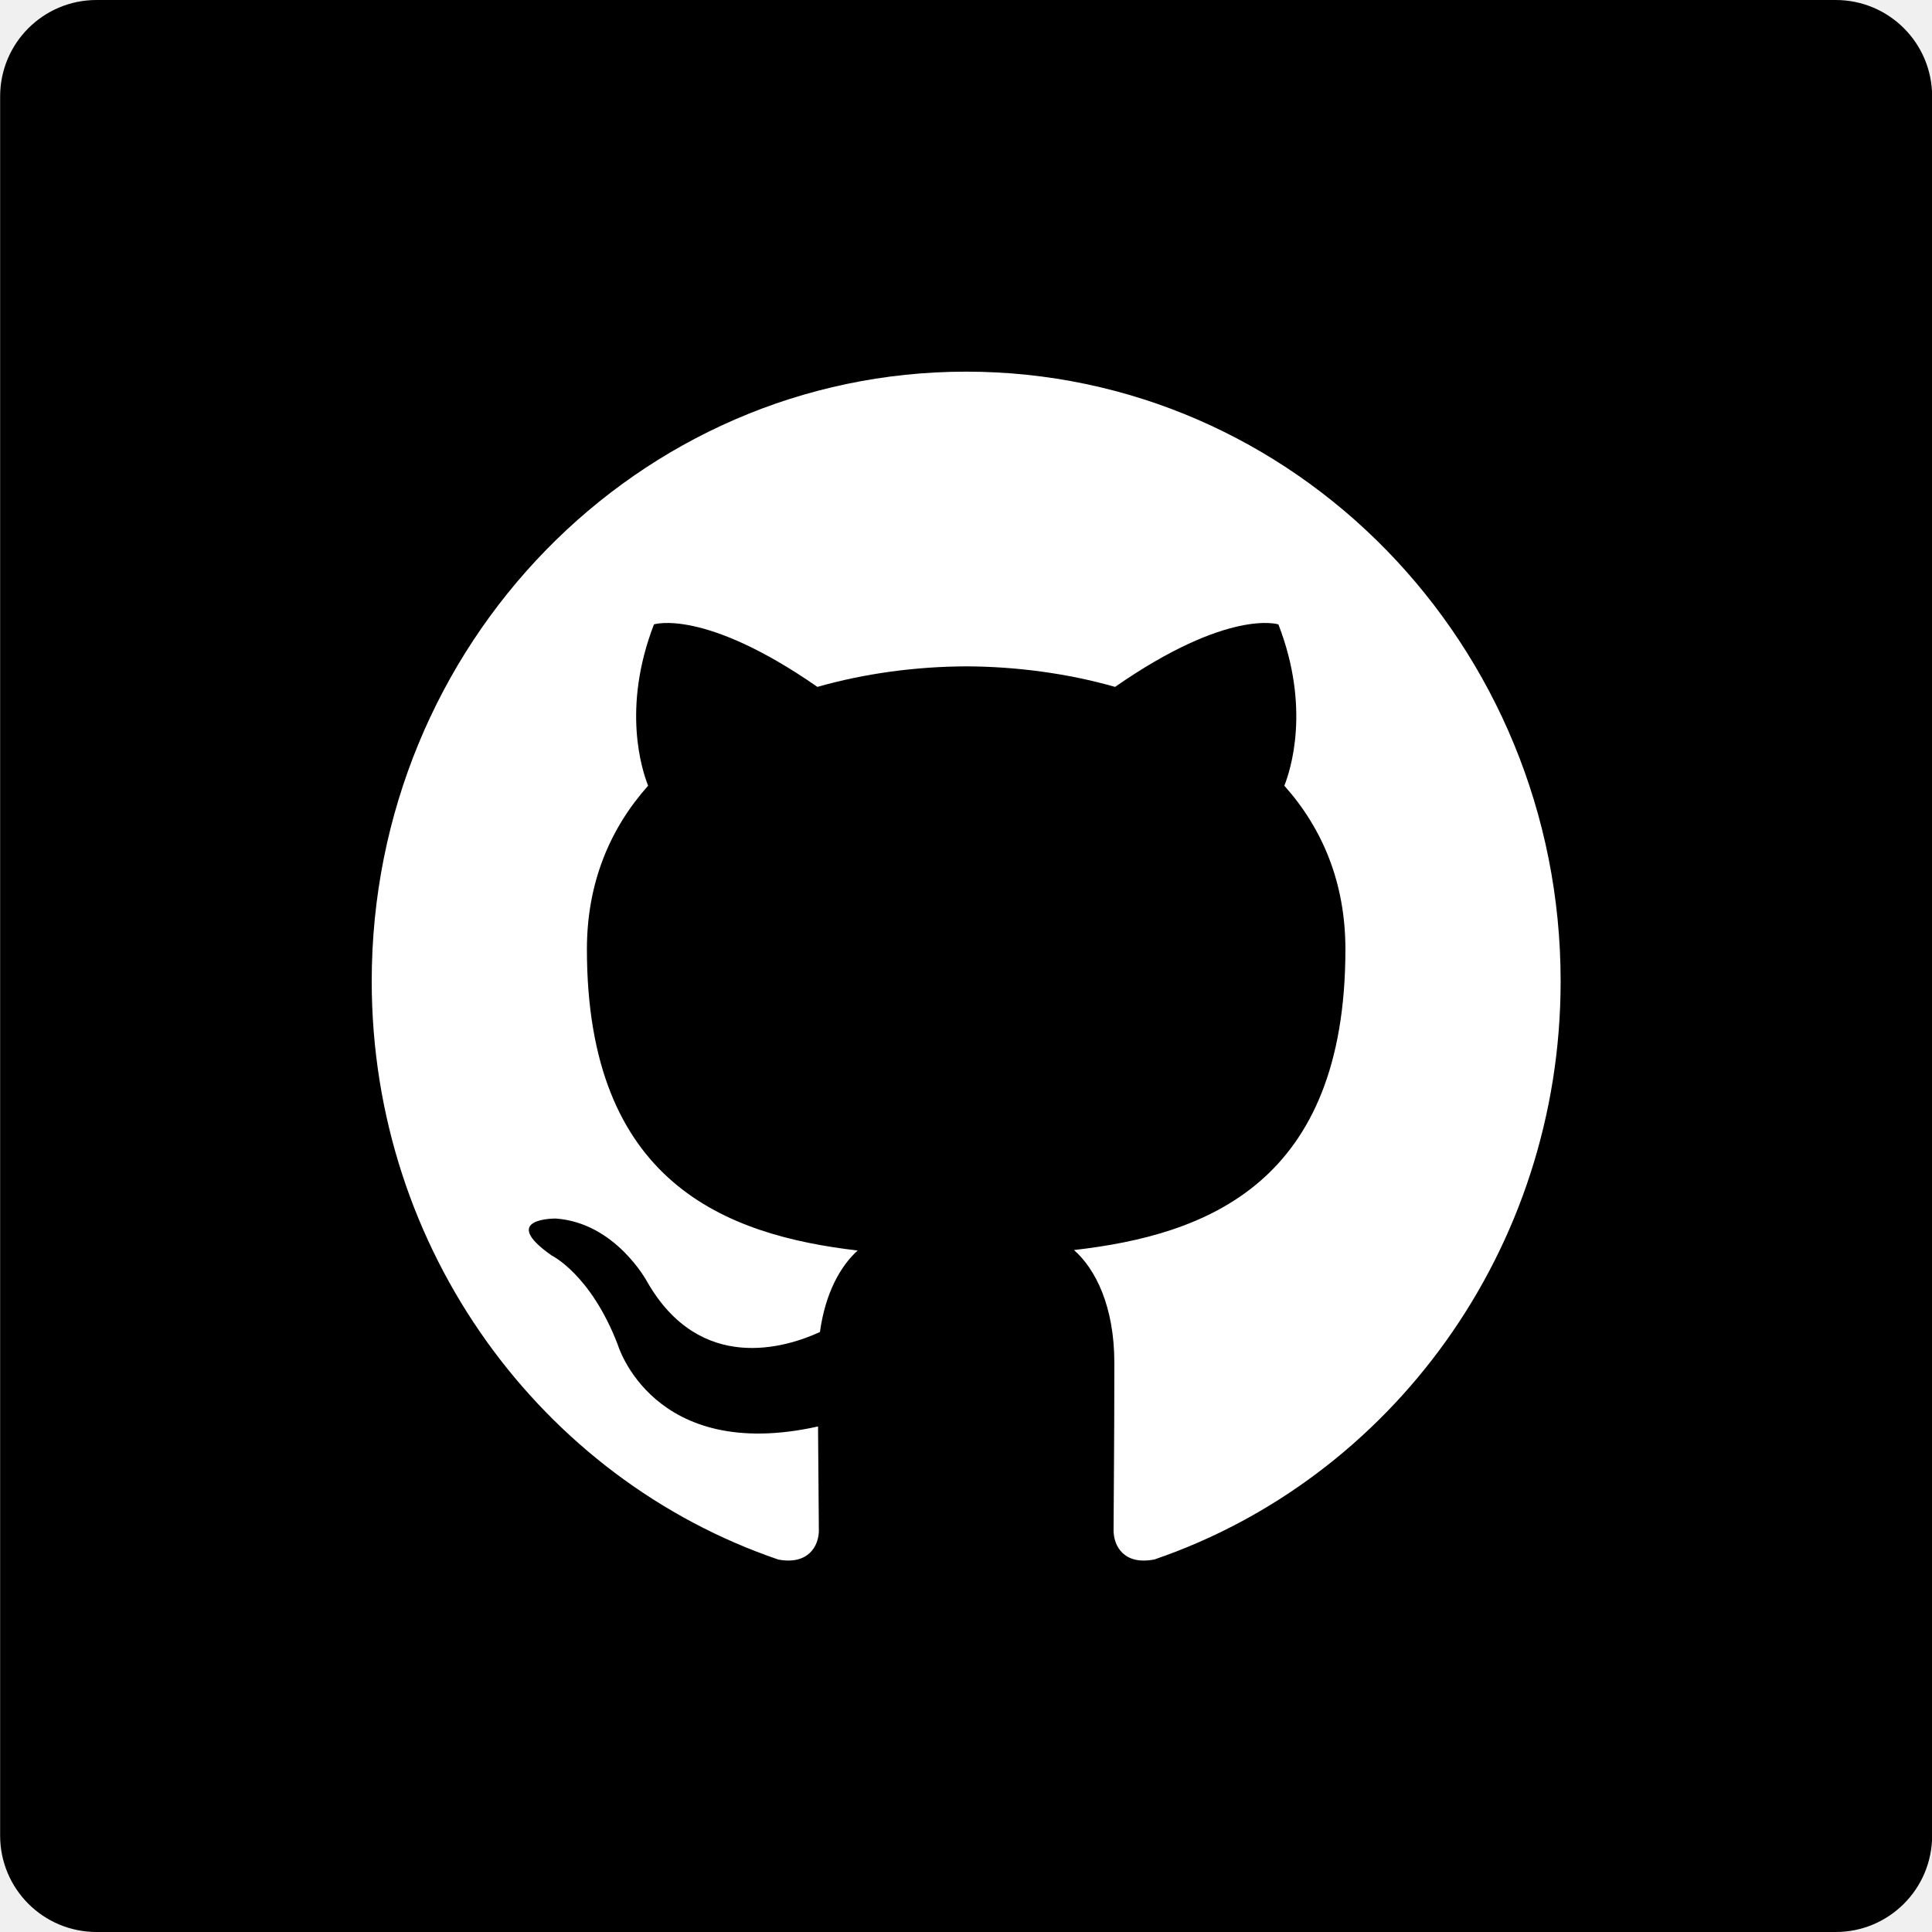
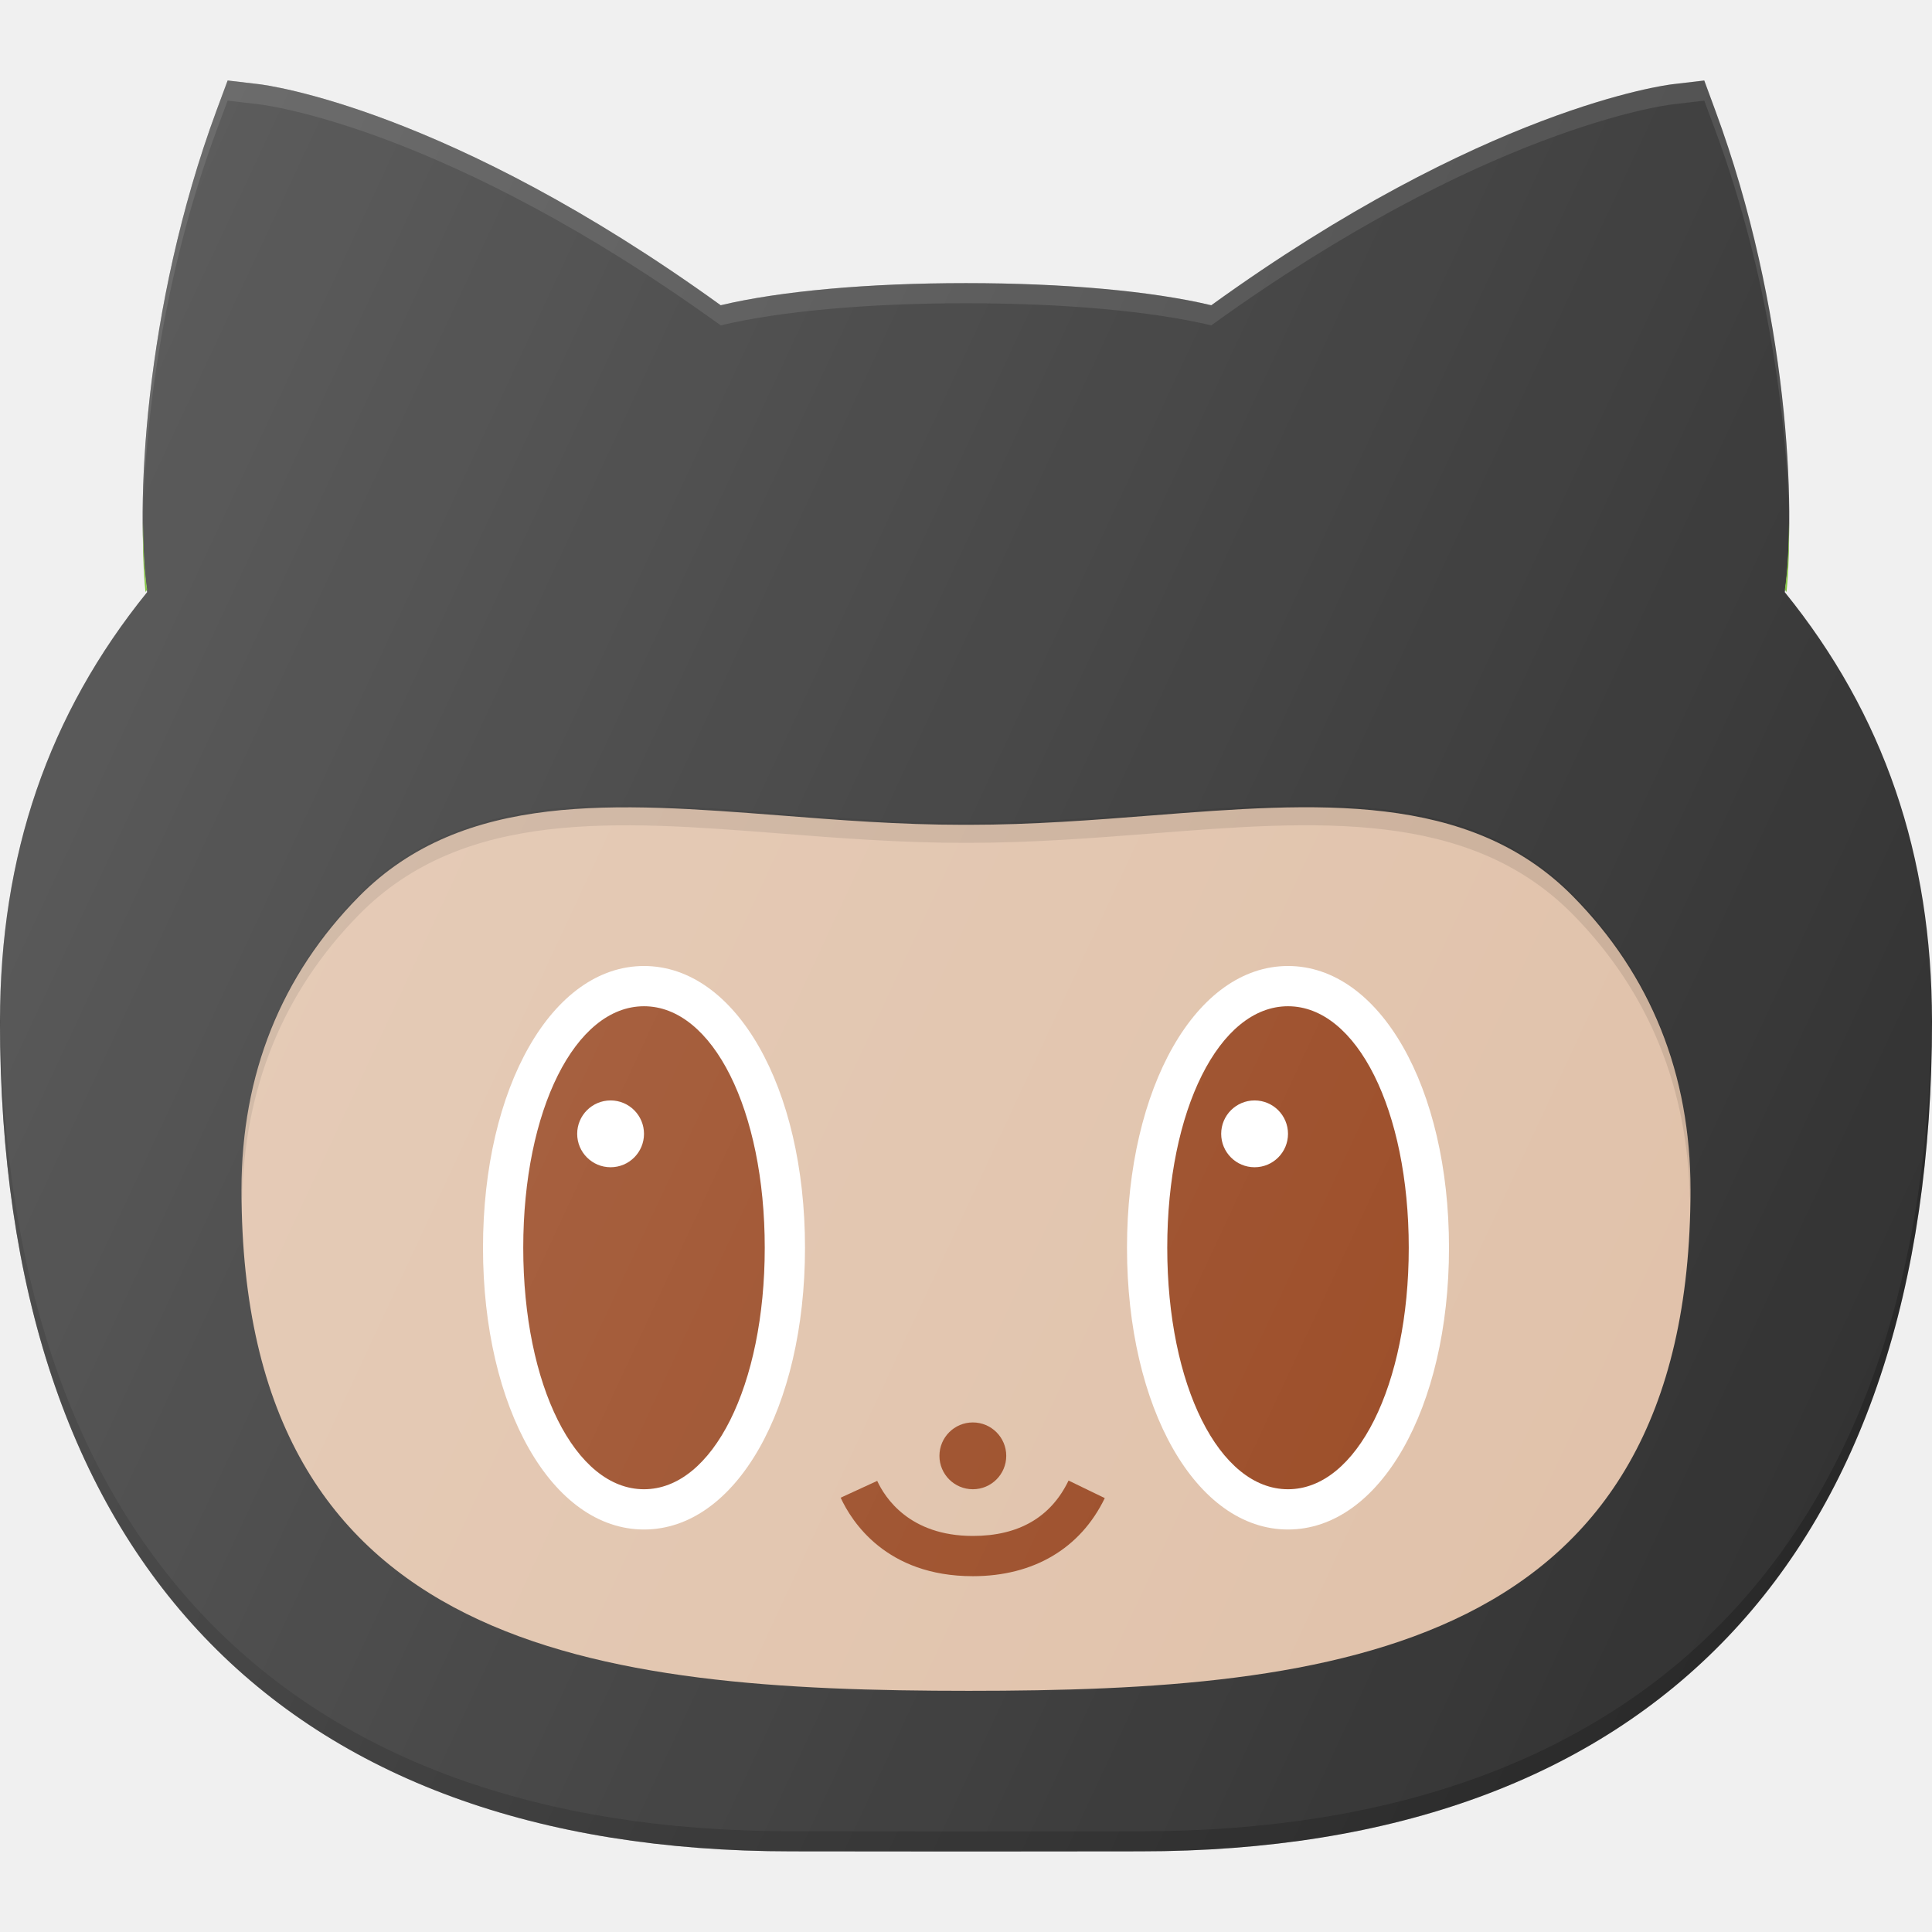
- <svg xmlns="http://www.w3.org/2000/svg" version="1.1" viewBox="0 0 60 60">
-   <g fill="none" fill-rule="evenodd">
-     <g transform="translate(-1073 -638)">
-       <g transform="translate(173 138)" fill="#000">
-         <path d="m903 500h54.008c1.655 0 2.996 1.337 2.996 2.996v54.008c0 1.655-1.337 2.996-2.996 2.996h-54.008c-1.655 0-2.996-1.337-2.996-2.996v-54.008c0-1.655 1.337-2.996 2.996-2.996z" />
-       </g>
-       <g transform="translate(182 150)" fill="#fff">
-         <path d="m916.43 535.52c0-0.45-0.016-1.64-0.025-3.22-5.135 1.143-6.219-2.538-6.219-2.538-0.84-2.187-2.05-2.769-2.05-2.769-1.676-1.175 0.127-1.15 0.127-1.15 1.853 0.134 2.828 1.951 2.828 1.951 1.647 2.892 4.32 2.058 5.373 1.573 0.168-1.224 0.645-2.058 1.172-2.531-4.099-0.478-8.409-2.102-8.409-9.356 0-2.066 0.72-3.756 1.901-5.079-0.189-0.479-0.824-2.403 0.181-5.01 0 0 1.55-0.509 5.076 1.941 1.472-0.419 3.052-0.631 4.623-0.638 1.567 0.007 3.146 0.218 4.622 0.638 3.524-2.45 5.072-1.941 5.072-1.941 1.008 2.605 0.374 4.53 0.184 5.01 1.183 1.324 1.897 3.013 1.897 5.079 0 7.272-4.317 8.872-8.43 9.341 0.664 0.585 1.254 1.74 1.254 3.506 0 2.531-0.024 4.573-0.024 5.193 0 0.507 0.333 1.095 1.27 0.91 7.329-2.508 12.614-9.599 12.614-17.958 0-10.455-8.267-18.93-18.462-18.93-10.194 0-18.461 8.475-18.461 18.93 0.001 8.362 5.29 15.458 12.627 17.961 0.923 0.173 1.26-0.411 1.26-0.912z" />
-       </g>
+ <svg xmlns="http://www.w3.org/2000/svg" enable-background="new 0 0 24 24" id="Layer_1" version="1.1" viewBox="0 0 24 24" xml:space="preserve">
+   <g>
+     <path d="M22.171,7.356c0.148-0.986,0.048-3.521-0.864-5.987L21.171,1   l-0.391,0.046c-0.096,0.011-2.349,0.301-5.733,2.746   C14.311,3.616,13.221,3.517,12,3.517S9.69,3.616,8.953,3.792   C5.568,1.347,3.315,1.058,3.219,1.046L2.828,1L2.691,1.369   C1.779,3.835,1.68,6.37,1.828,7.356C0.599,8.874,0,10.621,0,12.69   c0,6.648,3.492,10.308,9.833,10.308L12,23l2.166-0.002   C20.507,22.998,24,19.337,24,12.69C24,10.621,23.401,8.873,22.171,7.356z" fill="#333333" />
+     <path d="M19.537,11.132c-1.293-1.308-3.2-1.161-5.219-1.003   c-0.736,0.058-1.498,0.117-2.282,0.117h-0.071c-0.785,0-1.546-0.059-2.282-0.117   c-2.019-0.156-3.925-0.305-5.22,1.004C3.492,12.116,3,13.344,3,14.778   c0,5.745,4.429,6.226,9.036,6.226C16.571,21.004,21,20.523,21,14.778   C21,13.344,20.508,12.116,19.537,11.132z" fill="#E0C1A9" />
+     <path d="M2.828,1.25l0.391,0.046   C3.315,1.307,5.568,1.596,8.953,4.042C9.69,3.866,10.779,3.767,12,3.767   s2.311,0.099,3.047,0.275c3.384-2.445,5.637-2.735,5.733-2.746l0.391-0.046   l0.137,0.369c0.667,1.804,0.897,3.639,0.916,4.884   c0.011-1.239-0.202-3.201-0.916-5.133L21.171,1l-0.391,0.046   c-0.096,0.011-2.349,0.301-5.733,2.746C14.311,3.616,13.221,3.517,12,3.517   S9.69,3.616,8.953,3.792C5.568,1.347,3.315,1.058,3.219,1.046L2.828,1   L2.691,1.369C1.977,3.3,1.764,5.263,1.776,6.501   C1.794,5.257,2.024,3.423,2.691,1.618L2.828,1.25z" fill="#FFFFFF" opacity="0.1" />
+     <path d="M22.193,7.355c0.024-0.242,0.036-0.534,0.031-0.885   c-0.003,0.343-0.02,0.642-0.052,0.856C22.179,7.335,22.185,7.345,22.193,7.355z" fill="#82C342" />
+     <path d="M14.166,22.749l-2.166,0.002l-2.167-0.002   c-6.299,0-9.782-3.615-9.829-10.178C0.004,12.611,0,12.649,0,12.69   c0,6.648,3.492,10.308,9.833,10.308L12,23l2.166-0.002   C20.507,22.998,24,19.337,24,12.69c0-0.04-0.004-0.079-0.004-0.119   C23.949,19.134,20.465,22.749,14.166,22.749z" fill="#010101" opacity="0.2" />
+     <path d="M1.776,6.469c-0.005,0.351,0.007,0.643,0.031,0.885   C1.814,7.345,1.82,7.335,1.828,7.326C1.796,7.111,1.779,6.813,1.776,6.469z" fill="#82C342" />
+     <path d="M9.683,10.353c0.736,0.058,1.498,0.117,2.282,0.117   h0.071c0.785,0,1.546-0.06,2.282-0.117c2.019-0.158,3.925-0.306,5.219,1.005   c0.95,0.965,1.435,2.166,1.455,3.564C20.993,14.867,21,14.819,21,14.762   c0-1.438-0.492-2.667-1.463-3.654c-1.293-1.311-3.2-1.163-5.219-1.005   c-0.736,0.058-1.498,0.117-2.282,0.117h-0.071c-0.785,0-1.546-0.06-2.282-0.117   c-2.019-0.157-3.925-0.306-5.22,1.006C3.492,12.095,3,13.325,3,14.762   c0,0.057,0.007,0.104,0.008,0.16c0.021-1.398,0.505-2.598,1.455-3.563   C5.758,10.047,7.664,10.196,9.683,10.353z" fill="#010101" opacity="0.1" />
+     <path d="M16,12c-1.14,0-2,1.505-2,3.5s0.86,3.5,2,3.5s2-1.505,2-3.5S17.14,12,16,12z" fill="#FFFFFF" />
+     <path d="M16,12.5c-0.855,0-1.5,1.29-1.5,3s0.645,3,1.5,3s1.5-1.29,1.5-3S16.855,12.5,16,12.5   z" fill="#994822" />
+     <circle cx="15.585" cy="14.085" fill="#FFFFFF" r="0.415" />
+     <circle cx="12.085" cy="18.085" fill="#994822" r="0.415" />
+     <g>
+       <path d="M12.085,19.58c-1.078,0-1.507-0.682-1.642-0.975l0.454-0.209    c0.095,0.206,0.399,0.684,1.188,0.684c0.568,0,0.969-0.231,1.189-0.688    l0.45,0.218C13.422,19.235,12.84,19.58,12.085,19.58z" fill="#994822" />
    </g>
+     <path d="M8,12c-1.14,0-2,1.505-2,3.5S6.86,19,8,19s2-1.505,2-3.5S9.14,12,8,12z" fill="#FFFFFF" />
+     <path d="M8,12.5c-0.855,0-1.5,1.29-1.5,3s0.645,3,1.5,3s1.5-1.29,1.5-3S8.855,12.5,8,12.5z" fill="#994822" />
+     <circle cx="7.585" cy="14.085" fill="#FFFFFF" r="0.415" />
+     <linearGradient gradientUnits="userSpaceOnUse" id="SVGID_1_" x1="0.625" x2="23.714" y1="5.724" y2="16.49">
+       <stop offset="0" style="stop-color:#FFFFFF;stop-opacity:0.2" />
+       <stop offset="1" style="stop-color:#FFFFFF;stop-opacity:0" />
+     </linearGradient>
+     <path d="M22.171,7.356c0.148-0.986,0.048-3.521-0.864-5.987L21.171,1   l-0.391,0.046c-0.096,0.011-2.349,0.301-5.733,2.746   C14.311,3.616,13.221,3.517,12,3.517S9.69,3.616,8.953,3.792   C5.568,1.347,3.315,1.058,3.219,1.046L2.828,1L2.691,1.369   C1.779,3.835,1.68,6.37,1.828,7.356C0.599,8.874,0,10.621,0,12.69   c0,6.648,3.492,10.308,9.833,10.308L12,23l2.166-0.002   C20.507,22.998,24,19.337,24,12.69C24,10.621,23.401,8.873,22.171,7.356z" fill="url(#SVGID_1_)" />
  </g>
+   <g />
+   <g />
+   <g />
+   <g />
+   <g />
+   <g />
+   <g />
+   <g />
+   <g />
+   <g />
+   <g />
+   <g />
+   <g />
+   <g />
+   <g />
</svg>
